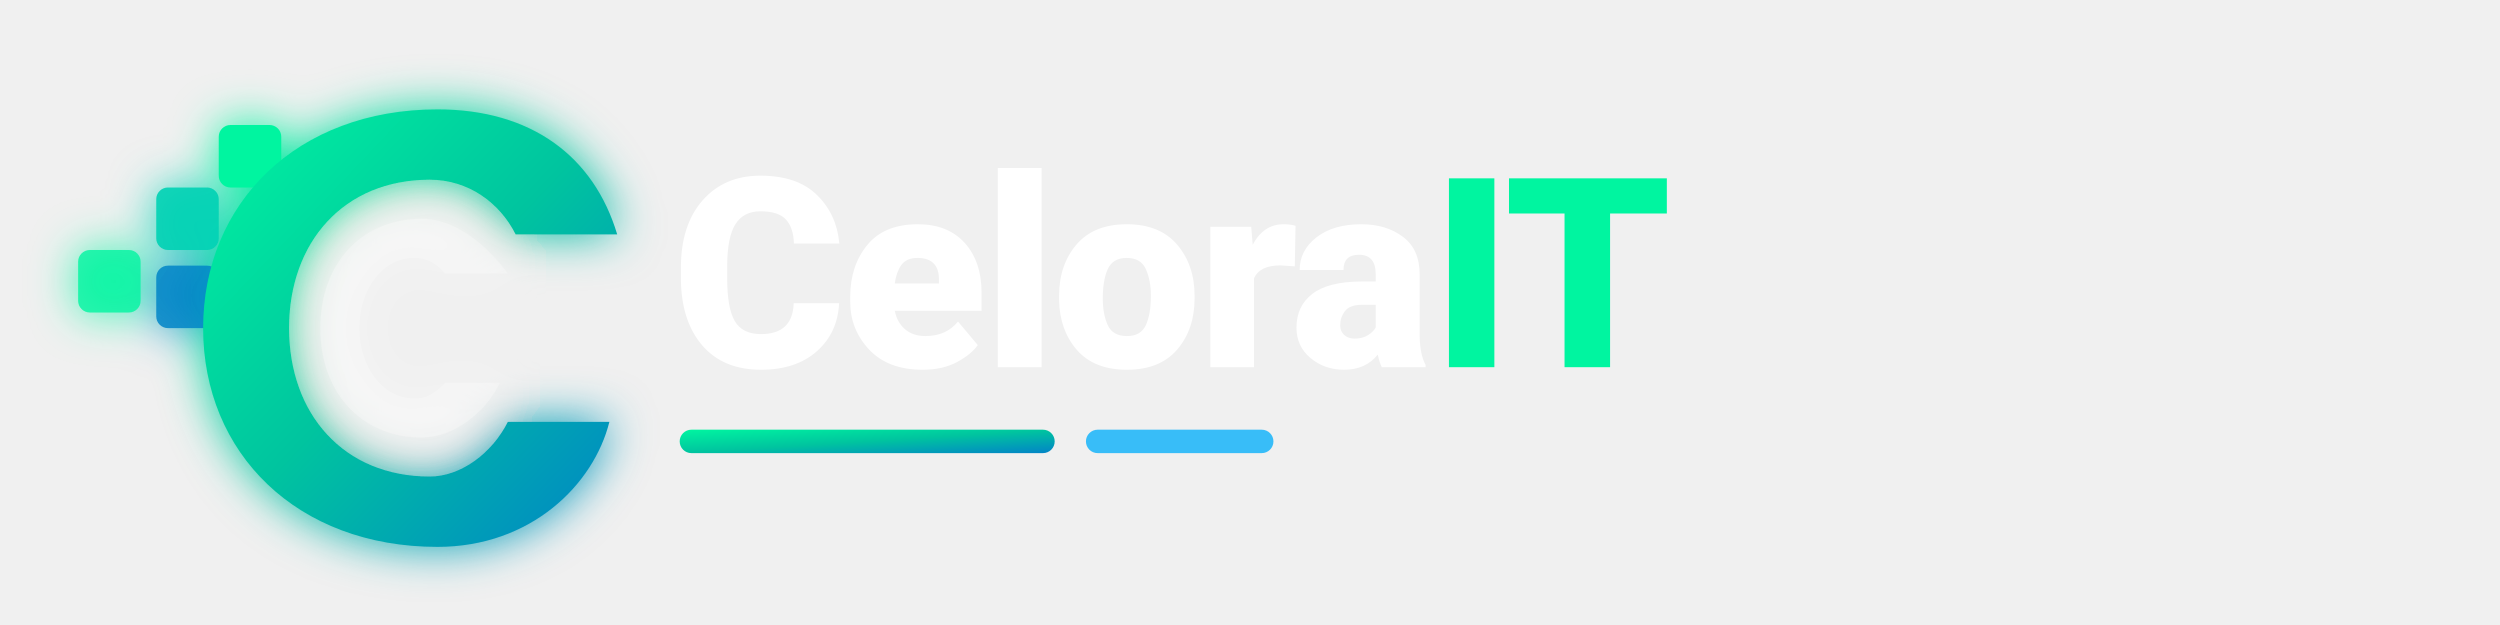
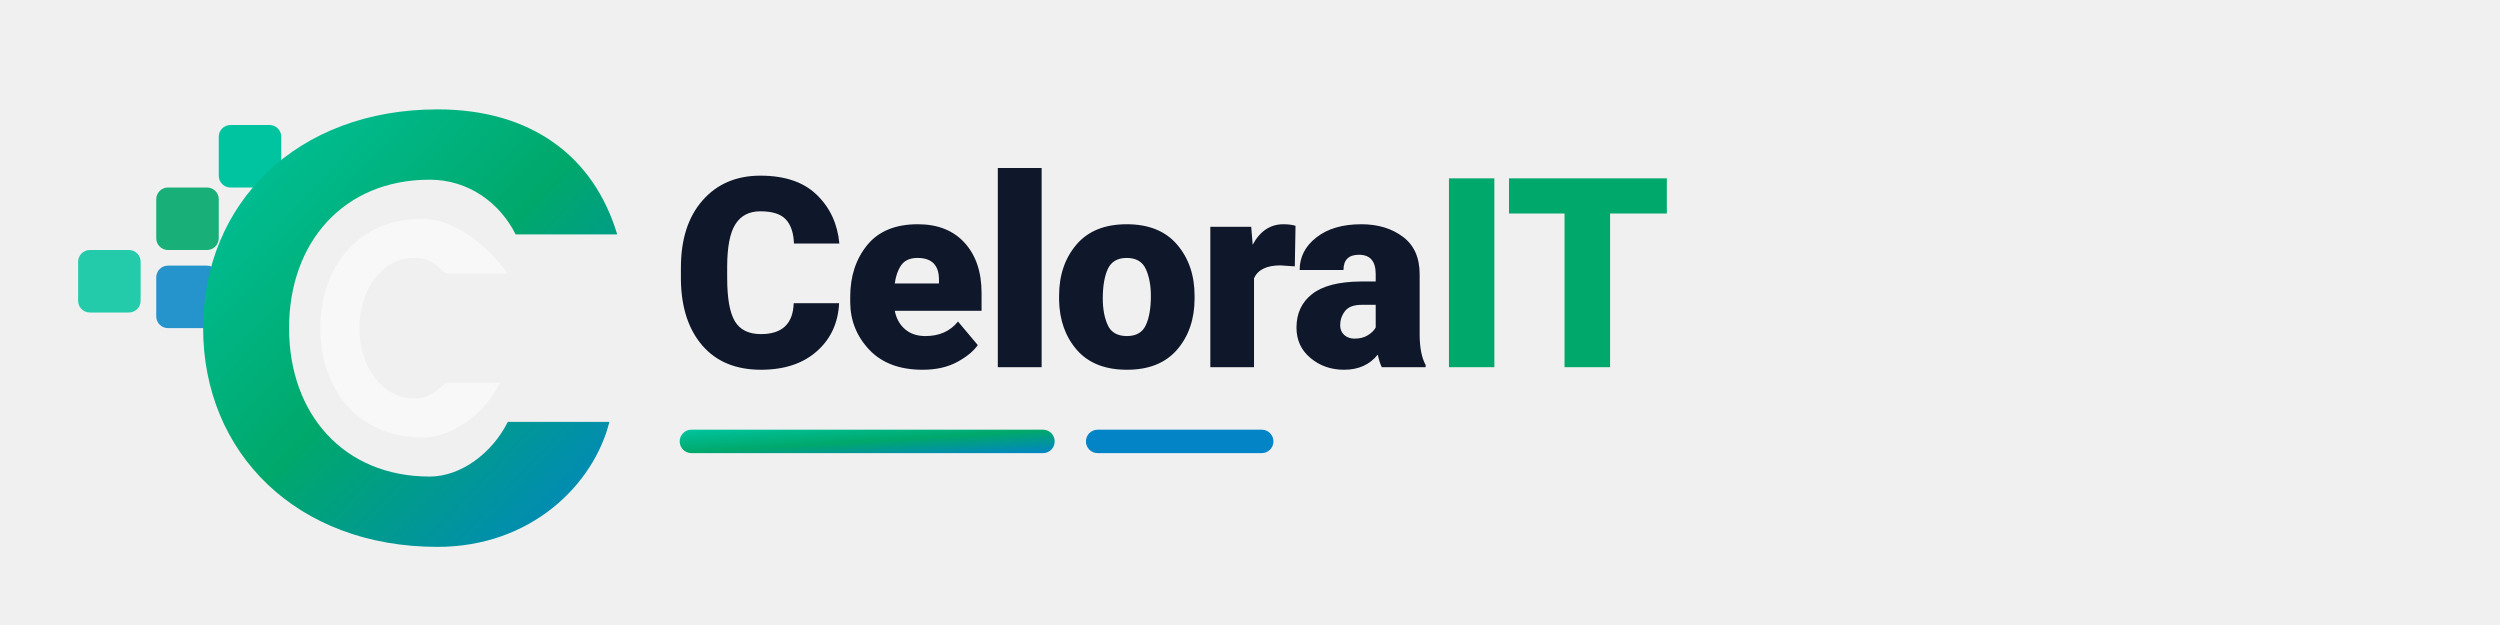
<svg xmlns="http://www.w3.org/2000/svg" viewBox="0 0 320 80" fill="none" class="celora-brand-logo">
  <defs>
    <linearGradient id="celora-grad-1" x1="0%" y1="0%" x2="100%" y2="100%">
-       <stop offset="0%" stop-color="#00f5a0" />
-       <stop offset="50%" stop-color="#00c49f" />
+       <stop offset="0%" stop-color="#00c49f" />
+       <stop offset="50%" stop-color="#00a86b" />
      <stop offset="100%" stop-color="#0284c7" />
    </linearGradient>
    <linearGradient id="celora-grad-glow" x1="0%" y1="0%" x2="100%" y2="100%">
-       <stop offset="0%" stop-color="#00f5a0" stop-opacity="0.6" />
-       <stop offset="100%" stop-color="#38bdf8" stop-opacity="0" />
+       <stop offset="0%" stop-color="#00a86b" stop-opacity="0.4" />
+       <stop offset="100%" stop-color="#0284c7" stop-opacity="0" />
    </linearGradient>
-     <filter id="glow-filter" x="-20%" y="-20%" width="140%" height="140%">
-       <feGaussianBlur stdDeviation="3" result="blur" />
-       <feComposite in="SourceGraphic" in2="blur" operator="over" />
-     </filter>
  </defs>
-   <g transform="translate(10, 8)" filter="url(#glow-filter)">
-     <rect x="0" y="24" width="8" height="8" rx="1.5" fill="#00f5a0" fill-opacity="0.8" />
-     <rect x="10" y="16" width="8" height="8" rx="1.5" fill="#00d2b4" fill-opacity="0.9" />
+   <g transform="translate(10, 8)">
+     <rect x="0" y="24" width="8" height="8" rx="1.5" fill="#00c49f" fill-opacity="0.85" />
+     <rect x="10" y="16" width="8" height="8" rx="1.5" fill="#00a86b" fill-opacity="0.9" />
    <rect x="10" y="26" width="8" height="8" rx="1.5" fill="#0284c7" fill-opacity="0.85" />
-     <rect x="18" y="8" width="8" height="8" rx="1.5" fill="#00f5a0" />
-     <rect x="20" y="20" width="8" height="8" rx="1.5" fill="#00c49f" />
+     <rect x="18" y="8" width="8" height="8" rx="1.5" fill="#00c49f" />
+     <rect x="20" y="20" width="8" height="8" rx="1.5" fill="#00a86b" />
    <path d="M46 6 C28 6 16 18 16 34 C16 50 28 62 46 62 C58 62 66 54 68 46 L55 46 C53 50 49 53 45 53 C34 53 27 45 27 34 C27 23 34 15 45 15 C50 15 54 18 56 22 L69 22 C66 12 58 6 46 6 Z" fill="url(#celora-grad-1)" />
-     <path d="M44 20 C36 20 31 26 31 34 C31 42 36 48 44 48 C48 48 52 45 54 41 L47 41 C45 43 44 43 43 43 C39 43 36 39 36 34 C36 29 39 25 43 25 C45 25 46 26 47 27 L55 27 C52 23 48 20 44 20 Z" fill="#ffffff" fill-opacity="0.25" />
+     <path d="M44 20 C36 20 31 26 31 34 C31 42 36 48 44 48 C48 48 52 45 54 41 L47 41 C45 43 44 43 43 43 C39 43 36 39 36 34 C36 29 39 25 43 25 C45 25 46 26 47 27 L55 27 C52 23 48 20 44 20 Z" fill="#ffffff" fill-opacity="0.5" />
  </g>
-   <text x="86" y="47" font-family="'Plus Jakarta Sans', -apple-system, BlinkMacSystemFont, 'Segoe UI', Roboto, sans-serif" font-weight="800" font-size="34" letter-spacing="-0.5" fill="#ffffff">
-     Celora<tspan fill="#00f5a0">IT</tspan>
+   <text x="86" y="47" font-family="'Plus Jakarta Sans', -apple-system, BlinkMacSystemFont, 'Segoe UI', Roboto, sans-serif" font-weight="800" font-size="34" letter-spacing="-0.5" fill="#0f172a">
+     Celora<tspan fill="#00a86b">IT</tspan>
  </text>
  <rect x="87" y="55" width="48" height="3" rx="1.5" fill="url(#celora-grad-1)" />
-   <rect x="139" y="55" width="24" height="3" rx="1.5" fill="#38bdf8" />
+   <rect x="139" y="55" width="24" height="3" rx="1.5" fill="#0284c7" />
</svg>
